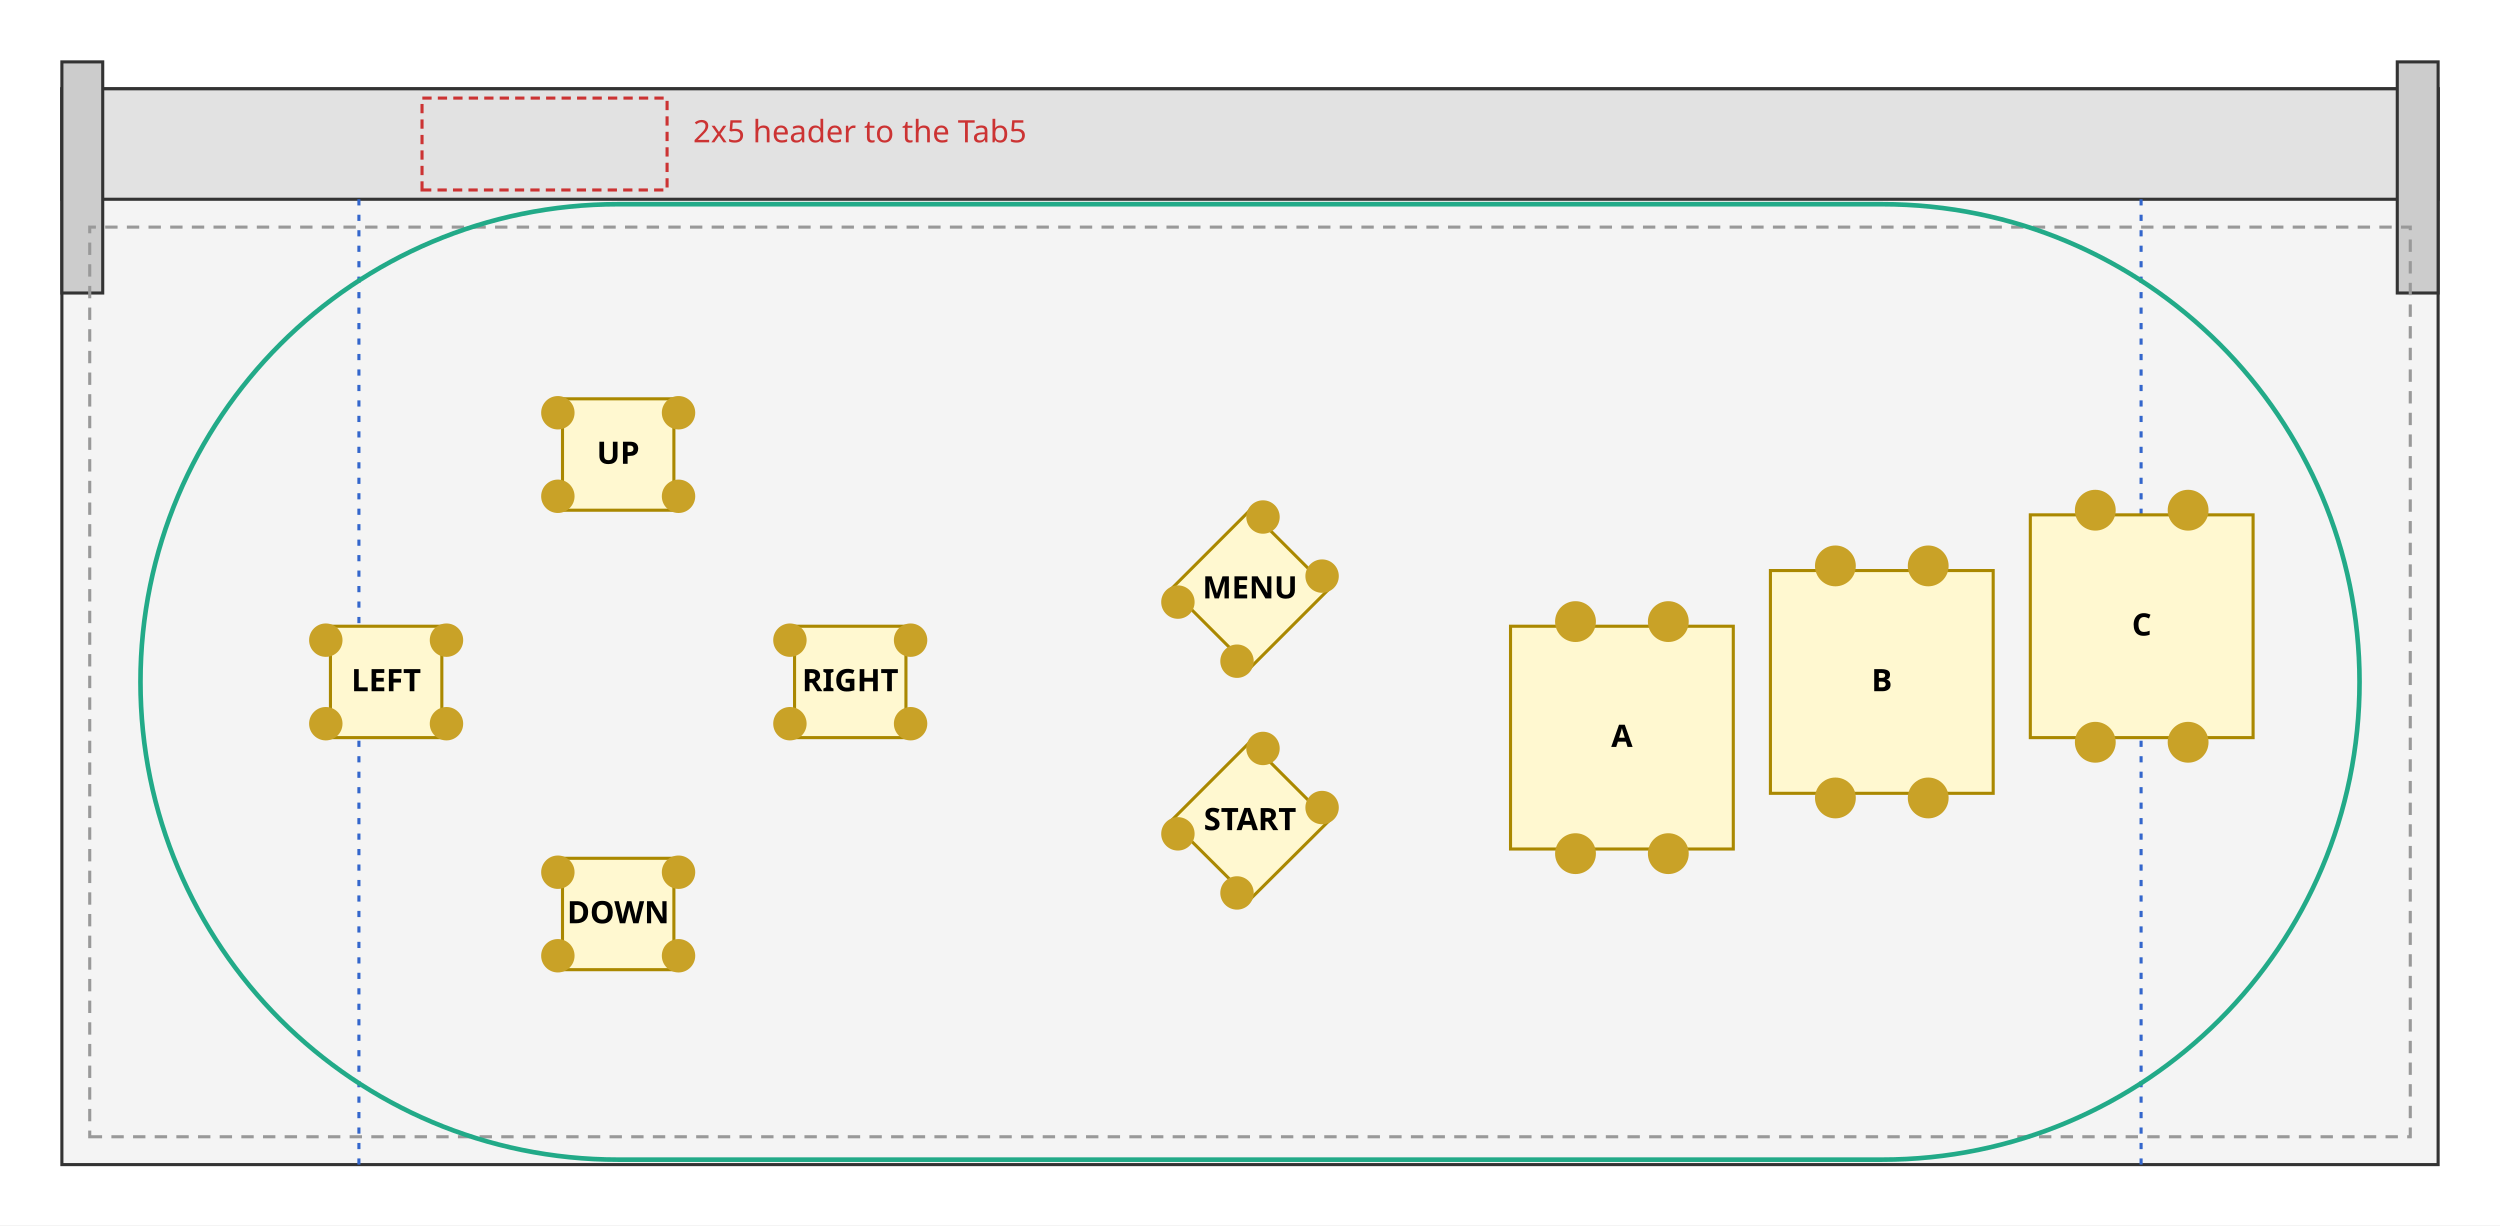
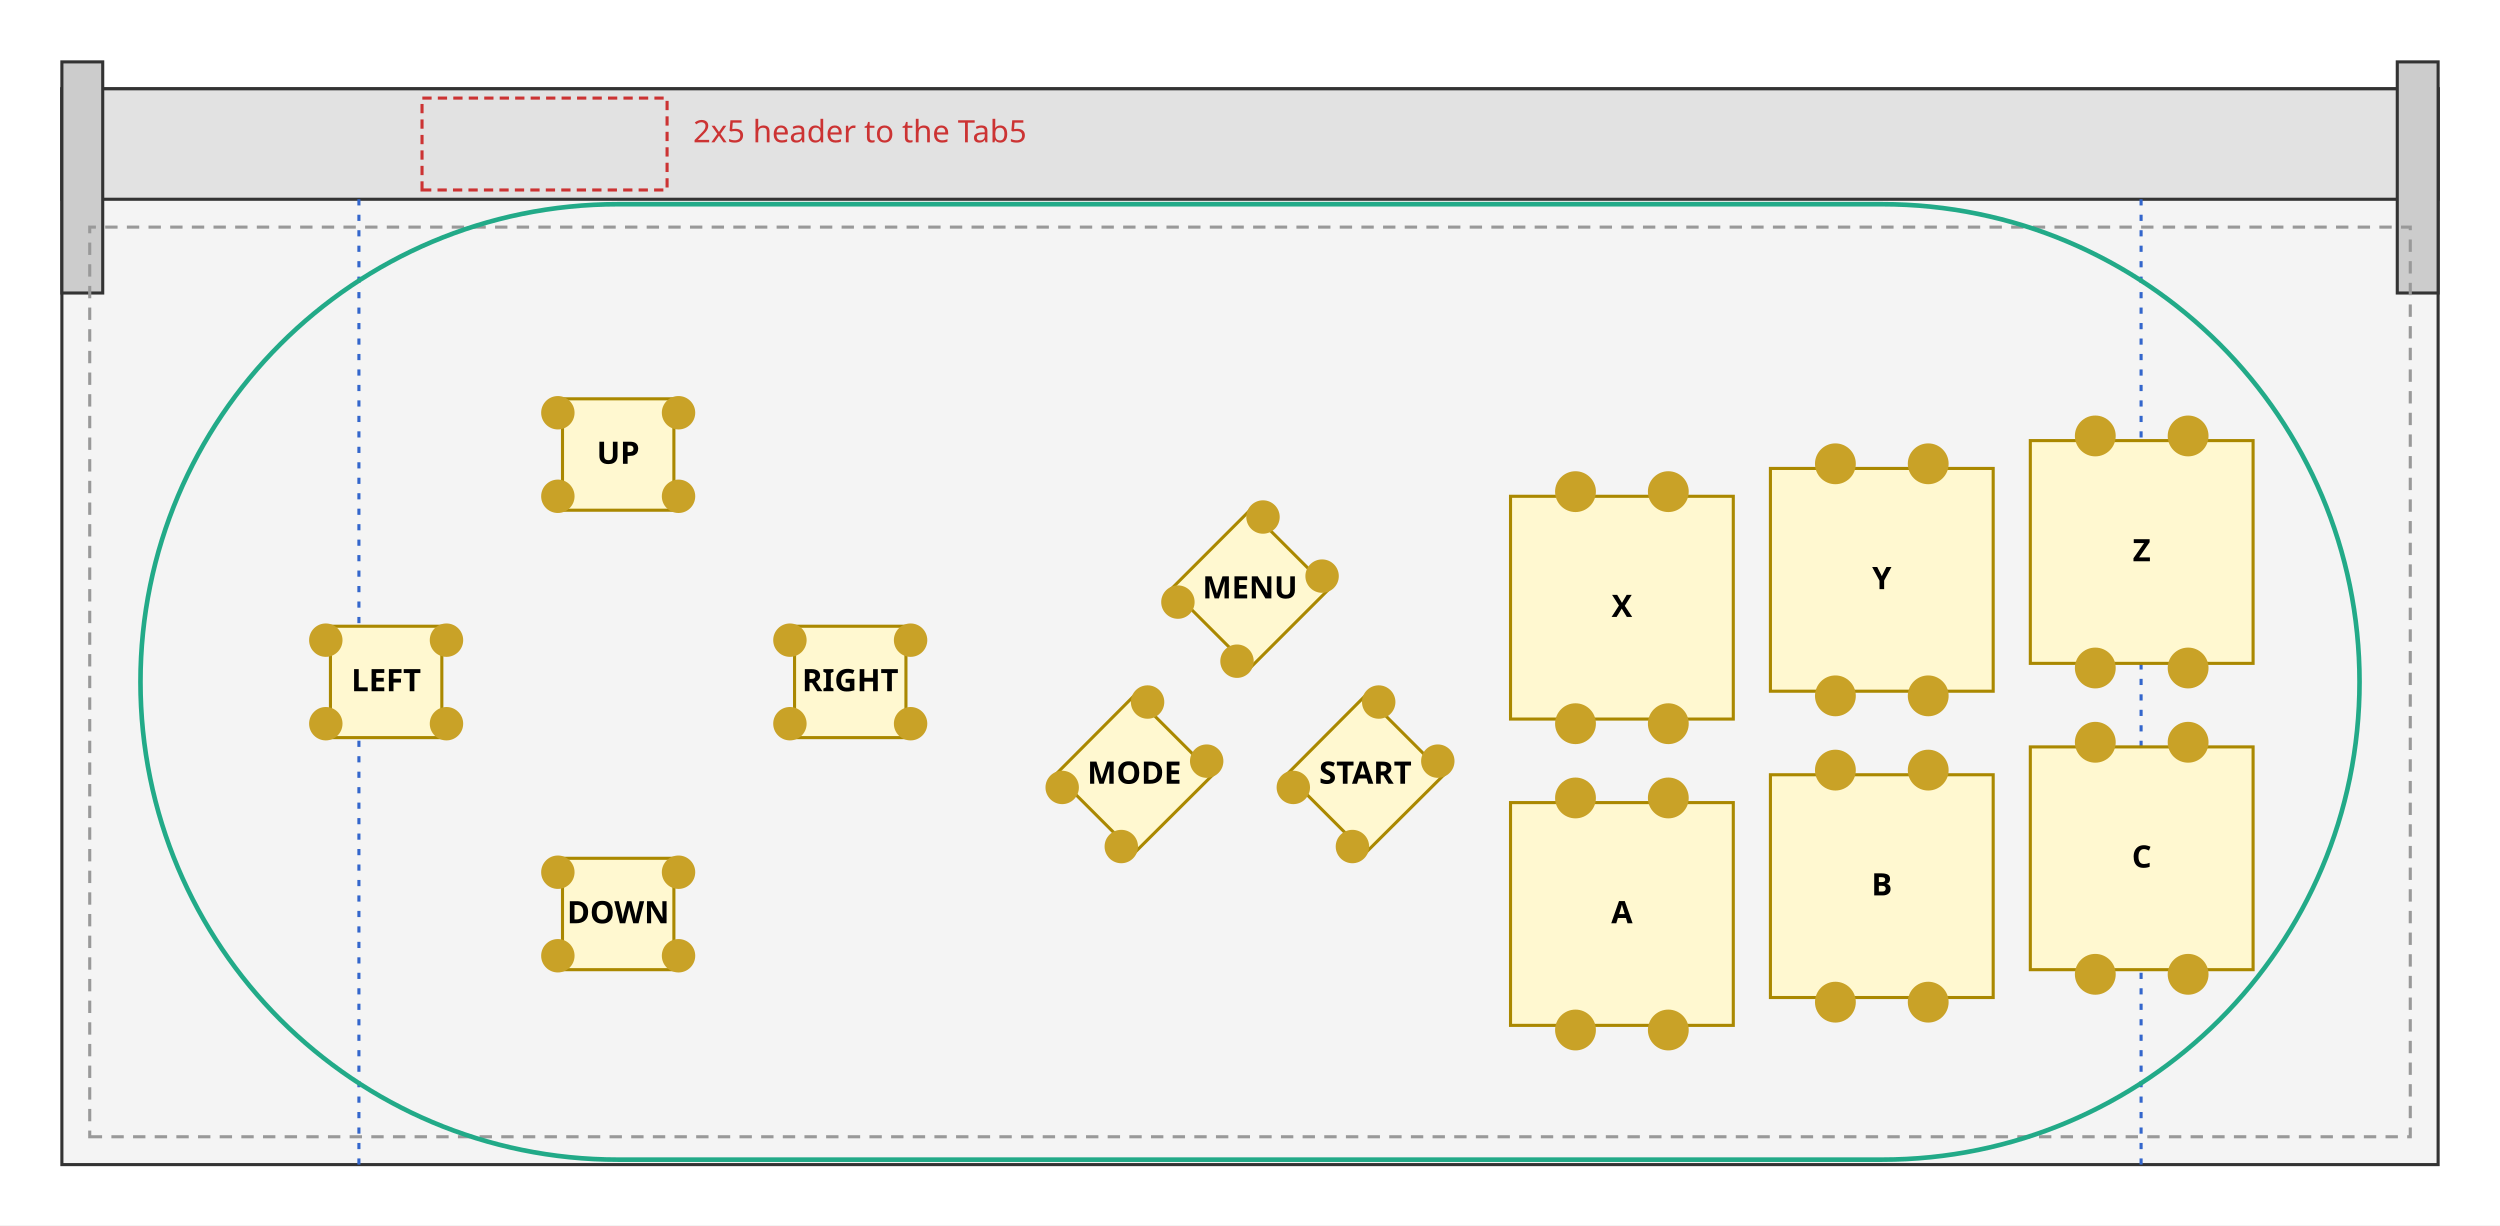
<svg xmlns="http://www.w3.org/2000/svg" width="808" height="396" viewBox="0 0 808 396" font-family="sans-serif" font-size="10">
  <rect width="100%" height="100%" fill="#fff" />
  <polygon points="20.0,376.4 788.0,376.4 788.0,28.7 20.0,28.7" fill="#f4f4f4" stroke="#333" />
  <polygon points="20.0,64.4 788.0,64.4 788.0,28.7 20.0,28.7" fill="#e2e2e2" stroke="#333" />
  <polygon points="20.0,94.7 33.2,94.7 33.2,20.0 20.0,20.0" fill="#ccc" stroke="#333" />
  <polygon points="774.8,94.7 788.0,94.7 788.0,20.0 774.8,20.0" fill="#ccc" stroke="#333" />
  <polygon points="136.4,61.4 215.6,61.4 215.6,31.7 136.4,31.7" fill="none" stroke="#c33" stroke-dasharray="3 2" />
  <text x="224" y="46" fill="#c33">2x5 header to the Tab5</text>
  <line x1="116.0" y1="64.4" x2="116.0" y2="376.4" stroke="#36c" stroke-dasharray="2 3" />
  <line x1="692.0" y1="64.4" x2="692.0" y2="376.4" stroke="#36c" stroke-dasharray="2 3" />
  <polygon points="29.0,367.4 779.0,367.4 779.0,73.4 29.0,73.4" fill="none" stroke="#999" stroke-dasharray="4 3" />
  <path d="M 199.8,66.0 L 608.2,66.0 A 154.4 154.4 0 0 1 608.2,374.8 L 199.8,374.8 A 154.4 154.4 0 0 1 199.8,66.0 Z" fill="none" stroke="#2a8" stroke-width="1.5" />
  <polygon points="181.8,164.9 217.8,164.9 217.8,128.9 181.8,128.9" fill="#fff8d0" stroke="#a80" />
  <circle cx="180.3" cy="160.4" r="5.4" fill="#c9a227" />
  <circle cx="180.3" cy="133.4" r="5.4" fill="#c9a227" />
  <circle cx="219.3" cy="160.4" r="5.4" fill="#c9a227" />
  <circle cx="219.3" cy="133.4" r="5.4" fill="#c9a227" />
  <text x="199.8" y="149.9" text-anchor="middle" font-weight="bold">UP</text>
  <polygon points="181.8,313.4 217.8,313.4 217.8,277.4 181.8,277.4" fill="#fff8d0" stroke="#a80" />
  <circle cx="180.3" cy="308.9" r="5.4" fill="#c9a227" />
  <circle cx="180.3" cy="281.9" r="5.4" fill="#c9a227" />
  <circle cx="219.3" cy="308.9" r="5.4" fill="#c9a227" />
  <circle cx="219.3" cy="281.9" r="5.4" fill="#c9a227" />
  <text x="199.8" y="298.4" text-anchor="middle" font-weight="bold">DOWN</text>
  <polygon points="106.8,238.4 142.8,238.4 142.8,202.4 106.8,202.4" fill="#fff8d0" stroke="#a80" />
  <circle cx="105.3" cy="233.9" r="5.4" fill="#c9a227" />
  <circle cx="105.3" cy="206.9" r="5.4" fill="#c9a227" />
  <circle cx="144.3" cy="233.9" r="5.4" fill="#c9a227" />
  <circle cx="144.3" cy="206.9" r="5.4" fill="#c9a227" />
  <text x="124.8" y="223.4" text-anchor="middle" font-weight="bold">LEFT</text>
  <polygon points="256.8,238.4 292.8,238.4 292.8,202.4 256.8,202.4" fill="#fff8d0" stroke="#a80" />
  <circle cx="255.3" cy="233.9" r="5.4" fill="#c9a227" />
  <circle cx="255.3" cy="206.9" r="5.4" fill="#c9a227" />
  <circle cx="294.3" cy="233.9" r="5.4" fill="#c9a227" />
  <circle cx="294.3" cy="206.9" r="5.4" fill="#c9a227" />
  <text x="274.8" y="223.4" text-anchor="middle" font-weight="bold">RIGHT</text>
-   <polygon points="560.2,274.4 560.2,202.4 488.2,202.4 488.2,274.4" fill="#fff8d0" stroke="#a80" />
-   <circle cx="539.2" cy="275.9" r="6.6" fill="#c9a227" />
-   <circle cx="509.2" cy="275.9" r="6.6" fill="#c9a227" />
-   <circle cx="539.2" cy="200.9" r="6.6" fill="#c9a227" />
-   <circle cx="509.2" cy="200.9" r="6.6" fill="#c9a227" />
-   <text x="524.2" y="241.4" text-anchor="middle" font-weight="bold">A</text>
-   <polygon points="644.2,256.4 644.2,184.4 572.2,184.4 572.2,256.4" fill="#fff8d0" stroke="#a80" />
-   <circle cx="623.2" cy="257.9" r="6.6" fill="#c9a227" />
-   <circle cx="593.2" cy="257.9" r="6.6" fill="#c9a227" />
-   <circle cx="623.2" cy="182.9" r="6.6" fill="#c9a227" />
-   <circle cx="593.2" cy="182.9" r="6.6" fill="#c9a227" />
-   <text x="608.2" y="223.4" text-anchor="middle" font-weight="bold">B</text>
-   <polygon points="728.2,238.4 728.2,166.4 656.2,166.4 656.2,238.4" fill="#fff8d0" stroke="#a80" />
+   <polygon points="560.2,331.4 560.2,259.4 488.2,259.4 488.2,331.4" fill="#fff8d0" stroke="#a80" />
+   <circle cx="539.2" cy="332.9" r="6.6" fill="#c9a227" />
+   <circle cx="509.2" cy="332.9" r="6.6" fill="#c9a227" />
+   <circle cx="539.2" cy="257.9" r="6.6" fill="#c9a227" />
+   <circle cx="509.2" cy="257.9" r="6.6" fill="#c9a227" />
+   <text x="524.2" y="298.4" text-anchor="middle" font-weight="bold">A</text>
+   <polygon points="560.2,232.4 560.2,160.4 488.2,160.4 488.2,232.4" fill="#fff8d0" stroke="#a80" />
+   <circle cx="539.2" cy="233.9" r="6.6" fill="#c9a227" />
+   <circle cx="509.2" cy="233.9" r="6.6" fill="#c9a227" />
+   <circle cx="539.2" cy="158.9" r="6.6" fill="#c9a227" />
+   <circle cx="509.2" cy="158.9" r="6.6" fill="#c9a227" />
+   <text x="524.2" y="199.4" text-anchor="middle" font-weight="bold">X</text>
+   <polygon points="644.2,322.4 644.2,250.4 572.2,250.4 572.2,322.4" fill="#fff8d0" stroke="#a80" />
+   <circle cx="623.2" cy="323.9" r="6.6" fill="#c9a227" />
+   <circle cx="593.2" cy="323.9" r="6.6" fill="#c9a227" />
+   <circle cx="623.2" cy="248.9" r="6.6" fill="#c9a227" />
+   <circle cx="593.2" cy="248.9" r="6.6" fill="#c9a227" />
+   <text x="608.2" y="289.4" text-anchor="middle" font-weight="bold">B</text>
+   <polygon points="644.2,223.4 644.2,151.4 572.2,151.4 572.2,223.4" fill="#fff8d0" stroke="#a80" />
+   <circle cx="623.2" cy="224.9" r="6.6" fill="#c9a227" />
+   <circle cx="593.2" cy="224.9" r="6.6" fill="#c9a227" />
+   <circle cx="623.2" cy="149.9" r="6.6" fill="#c9a227" />
+   <circle cx="593.2" cy="149.9" r="6.6" fill="#c9a227" />
+   <text x="608.2" y="190.4" text-anchor="middle" font-weight="bold">Y</text>
+   <polygon points="728.2,313.4 728.2,241.4 656.2,241.4 656.2,313.4" fill="#fff8d0" stroke="#a80" />
+   <circle cx="707.2" cy="314.9" r="6.6" fill="#c9a227" />
+   <circle cx="677.2" cy="314.9" r="6.6" fill="#c9a227" />
  <circle cx="707.2" cy="239.9" r="6.6" fill="#c9a227" />
  <circle cx="677.2" cy="239.9" r="6.6" fill="#c9a227" />
-   <circle cx="707.2" cy="164.9" r="6.6" fill="#c9a227" />
-   <circle cx="677.2" cy="164.9" r="6.6" fill="#c9a227" />
-   <text x="692.2" y="205.4" text-anchor="middle" font-weight="bold">C</text>
-   <polygon points="404.0,290.7 429.5,265.3 404.0,239.8 378.5,265.3" fill="#fff8d0" stroke="#a80" />
-   <circle cx="399.8" cy="288.6" r="5.4" fill="#c9a227" />
-   <circle cx="380.7" cy="269.5" r="5.4" fill="#c9a227" />
-   <circle cx="427.3" cy="261.0" r="5.4" fill="#c9a227" />
-   <circle cx="408.2" cy="241.9" r="5.4" fill="#c9a227" />
-   <text x="404.0" y="268.3" text-anchor="middle" font-weight="bold">START</text>
+   <text x="692.2" y="280.4" text-anchor="middle" font-weight="bold">C</text>
+   <polygon points="728.2,214.4 728.2,142.4 656.2,142.4 656.2,214.4" fill="#fff8d0" stroke="#a80" />
+   <circle cx="707.2" cy="215.9" r="6.6" fill="#c9a227" />
+   <circle cx="677.2" cy="215.9" r="6.6" fill="#c9a227" />
+   <circle cx="707.2" cy="140.9" r="6.6" fill="#c9a227" />
+   <circle cx="677.2" cy="140.9" r="6.6" fill="#c9a227" />
+   <text x="692.2" y="181.4" text-anchor="middle" font-weight="bold">Z</text>
+   <polygon points="366.6,275.7 392.1,250.3 366.6,224.8 341.2,250.3" fill="#fff8d0" stroke="#a80" />
+   <circle cx="362.4" cy="273.6" r="5.4" fill="#c9a227" />
+   <circle cx="343.3" cy="254.5" r="5.4" fill="#c9a227" />
+   <circle cx="390.0" cy="246.0" r="5.4" fill="#c9a227" />
+   <circle cx="370.9" cy="226.9" r="5.4" fill="#c9a227" />
+   <text x="366.6" y="253.3" text-anchor="middle" font-weight="bold">MODE</text>
+   <polygon points="441.3,275.7 466.8,250.3 441.3,224.8 415.9,250.3" fill="#fff8d0" stroke="#a80" />
+   <circle cx="437.1" cy="273.6" r="5.4" fill="#c9a227" />
+   <circle cx="418.0" cy="254.5" r="5.4" fill="#c9a227" />
+   <circle cx="464.7" cy="246.0" r="5.4" fill="#c9a227" />
+   <circle cx="445.6" cy="226.9" r="5.4" fill="#c9a227" />
+   <text x="441.3" y="253.3" text-anchor="middle" font-weight="bold">START</text>
  <polygon points="404.0,215.9 429.5,190.4 404.0,164.9 378.5,190.4" fill="#fff8d0" stroke="#a80" />
  <circle cx="399.8" cy="213.7" r="5.4" fill="#c9a227" />
  <circle cx="380.7" cy="194.6" r="5.4" fill="#c9a227" />
  <circle cx="427.3" cy="186.2" r="5.4" fill="#c9a227" />
  <circle cx="408.2" cy="167.1" r="5.4" fill="#c9a227" />
  <text x="404.0" y="193.4" text-anchor="middle" font-weight="bold">MENU</text>
</svg>
